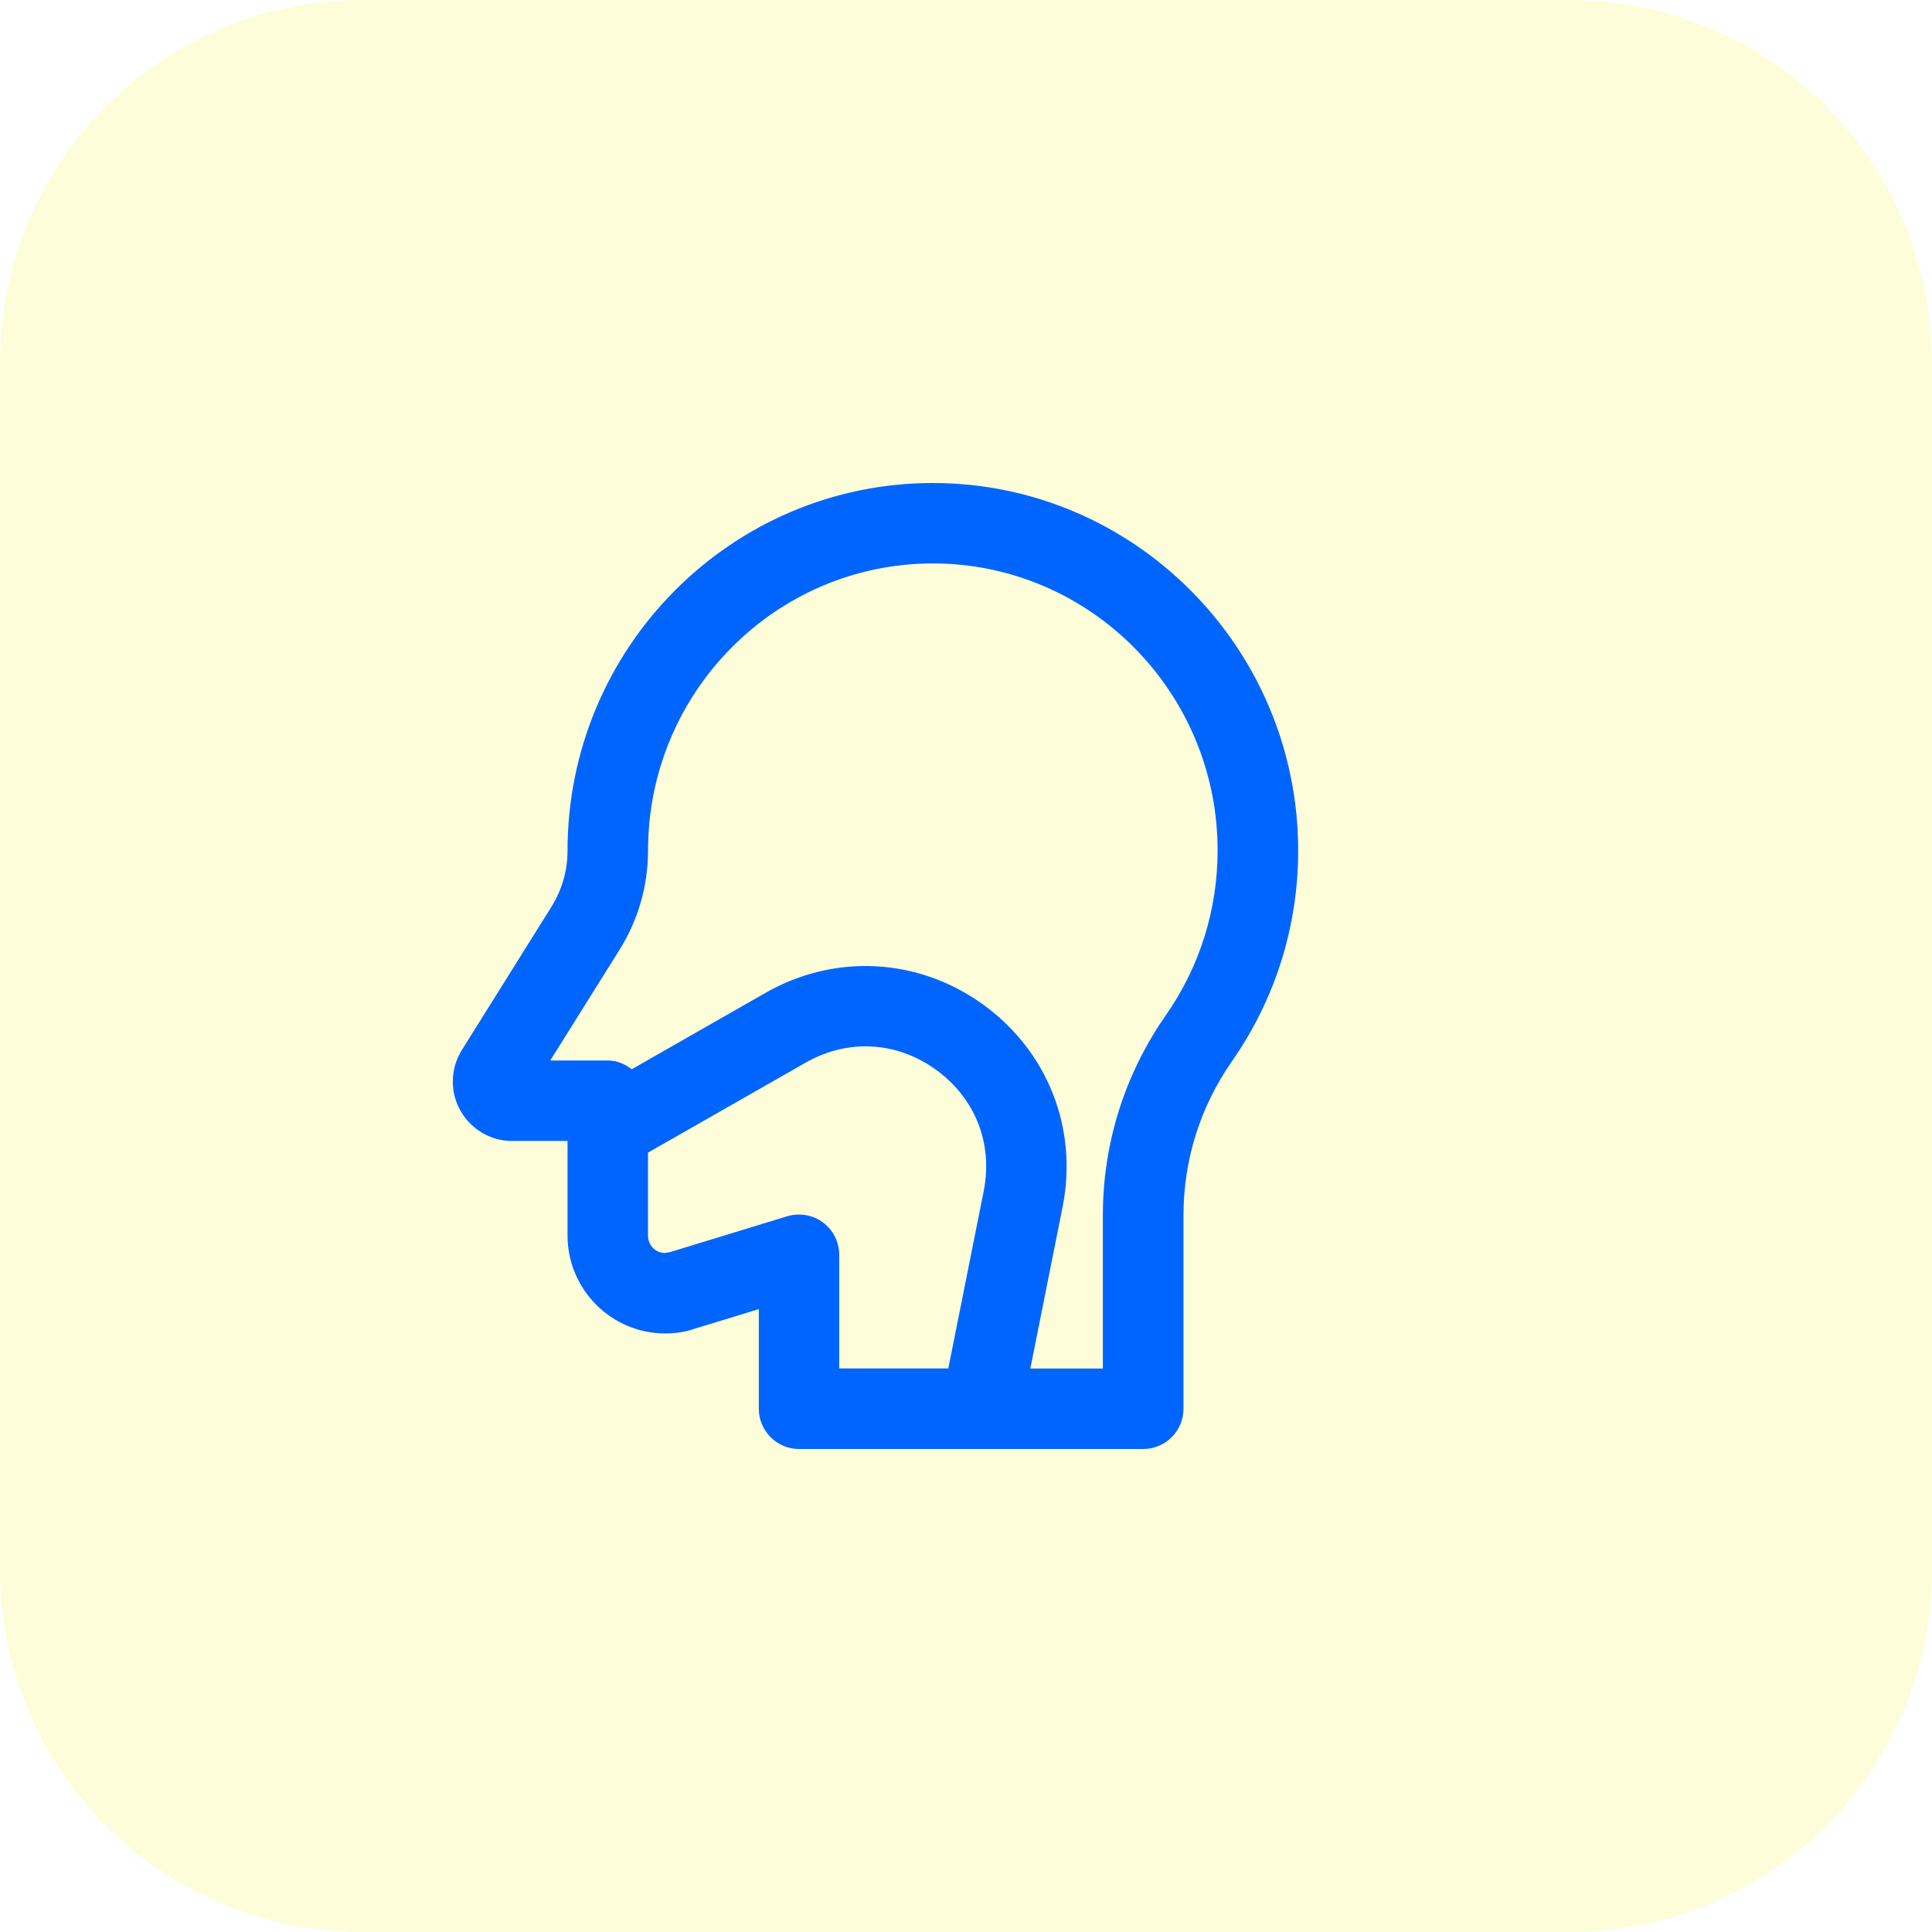
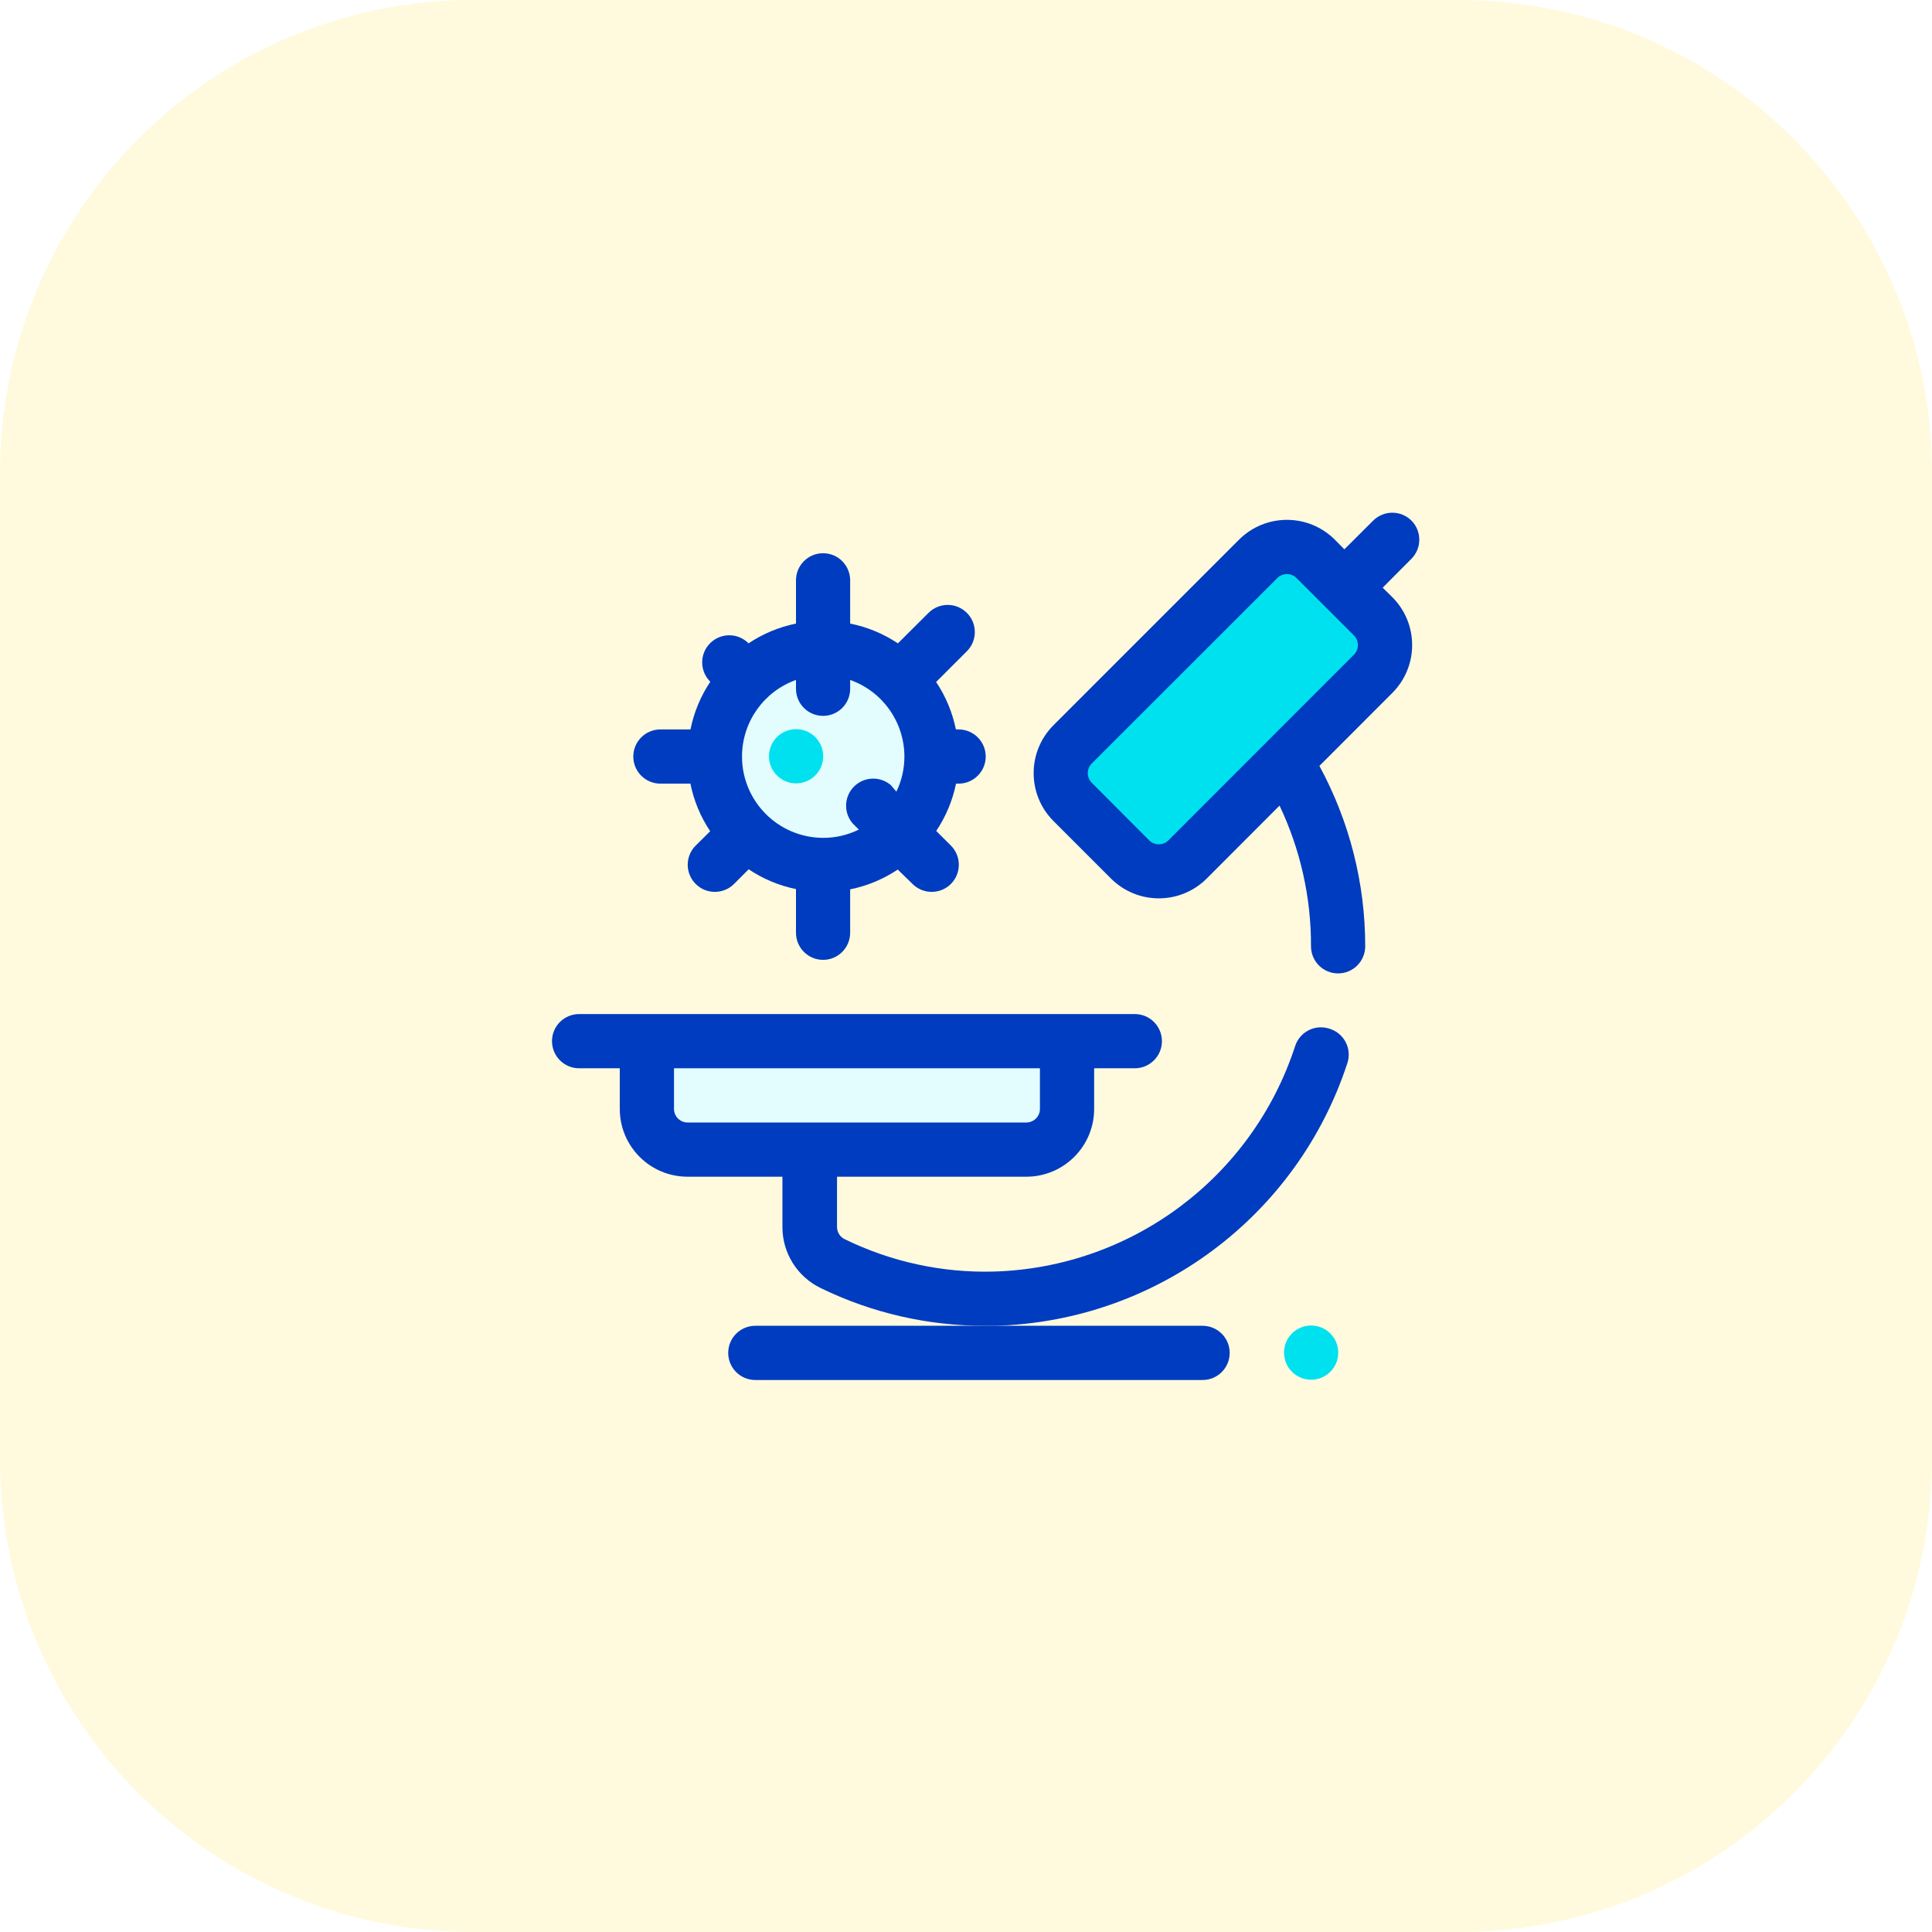
<svg xmlns="http://www.w3.org/2000/svg" width="49" height="49" viewBox="0 0 49 49" fill="none">
-   <path d="M39.812 49H9.188C4.113 49 0 44.887 0 39.812V9.188C0 4.113 4.113 0 9.188 0H39.812C44.887 0 49 4.113 49 9.188V39.812C49 44.887 44.887 49 39.812 49Z" fill="#FDFED9" />
-   <path d="M23.658 12.25C18.55 12.25 14.394 16.43 14.394 21.574C14.394 22.081 14.251 22.575 13.982 23.004L11.717 26.625C11.564 26.869 11.484 27.148 11.484 27.429C11.484 28.261 12.16 28.938 12.99 28.938H14.394V31.334C14.394 32.704 15.504 33.819 16.87 33.819C17.145 33.819 17.406 33.776 17.596 33.706L19.245 33.202V35.729C19.245 36.292 19.703 36.75 20.266 36.75H28.994C29.558 36.75 30.016 36.292 30.016 35.729V30.821C30.016 29.42 30.44 28.072 31.242 26.921C32.343 25.344 32.925 23.494 32.925 21.569C32.922 16.43 28.766 12.25 23.658 12.25ZM20.871 31.003C20.611 30.81 20.274 30.755 19.966 30.847L16.997 31.755C16.982 31.76 16.884 31.773 16.868 31.778C16.625 31.778 16.435 31.584 16.435 31.334V29.233L20.424 26.956C21.493 26.344 22.73 26.406 23.731 27.126C24.734 27.847 25.189 29 24.949 30.21L24.051 34.707H21.284V31.822C21.284 31.499 21.131 31.195 20.871 31.003ZM29.565 25.754C28.523 27.25 27.971 29.002 27.971 30.823V34.709H26.132L26.95 30.61C27.347 28.622 26.57 26.653 24.923 25.469C23.276 24.287 21.163 24.18 19.41 25.184L16.023 27.118C15.851 26.987 15.648 26.896 15.415 26.896H13.956L15.714 24.087C16.187 23.332 16.436 22.462 16.436 21.569C16.436 17.556 19.677 14.29 23.658 14.29C27.641 14.29 30.881 17.554 30.881 21.569C30.881 23.074 30.426 24.521 29.565 25.754Z" fill="#0065FF" />
+   <rect width="49" height="49" rx="12" fill="#FFFADD" />
+   <path d="M20.875 21.938C22.394 21.938 23.625 20.706 23.625 19.188C23.625 17.669 22.394 16.438 20.875 16.438C19.356 16.438 18.125 17.669 18.125 19.188C18.125 20.706 19.356 21.938 20.875 21.938Z" fill="#E3FCFD" />
+   <path d="M16.406 26.492H27.062V28.211C27.062 28.78 26.601 29.242 26.031 29.242H17.438C16.868 29.242 16.406 28.78 16.406 28.211V26.492Z" fill="#E3FCFD" />
+   <path d="M33.357 14.185L34.816 15.644C35.218 16.046 35.218 16.699 34.816 17.102L30.11 21.808C29.707 22.211 29.054 22.211 28.651 21.808L27.192 20.349C26.79 19.947 26.79 19.294 27.192 18.891L31.898 14.185C32.301 13.783 32.955 13.783 33.357 14.185V14.185Z" fill="#00E1F0" />
+   <path d="M35.068 14.905L35.797 14.172C36.063 13.904 36.063 13.471 35.797 13.203C35.529 12.937 35.096 12.937 34.828 13.203L34.096 13.932L33.855 13.688C33.184 13.017 32.096 13.017 31.424 13.688L26.719 18.393C26.048 19.064 26.048 20.153 26.719 20.824L28.176 22.281C28.847 22.952 29.935 22.952 30.606 22.281L32.452 20.432C32.982 21.547 33.254 22.766 33.25 24C33.25 24.38 33.557 24.688 33.937 24.688C34.317 24.688 34.625 24.38 34.625 24C34.626 22.402 34.226 20.829 33.463 19.425L35.312 17.575C35.983 16.904 35.983 15.816 35.312 15.145L35.068 14.905ZM34.34 16.603L29.634 21.312C29.5 21.447 29.282 21.448 29.148 21.314C29.147 21.313 29.146 21.313 29.145 21.312L27.688 19.851C27.555 19.717 27.555 19.5 27.688 19.366L32.397 14.66C32.531 14.527 32.748 14.527 32.882 14.66L34.34 16.118C34.473 16.252 34.473 16.468 34.34 16.603V16.603Z" fill="#003CBF" />
+   <path d="M33.253 34.993C33.633 34.993 33.941 34.685 33.941 34.306C33.941 33.926 33.633 33.618 33.253 33.618C32.874 33.618 32.566 33.926 32.566 34.306C32.566 34.685 32.874 34.993 33.253 34.993Z" fill="#00E1F0" />
+   <path d="M18.469 34.312C18.469 34.692 18.776 35 19.156 35H30.5C30.88 35 31.188 34.692 31.188 34.312C31.188 33.933 30.88 33.625 30.5 33.625H19.156C18.776 33.625 18.469 33.933 18.469 34.312Z" fill="#003CBF" />
+   <path d="M16.75 19.875H17.51C17.597 20.306 17.767 20.716 18.012 21.082L17.644 21.446C17.375 21.714 17.375 22.15 17.644 22.419C17.912 22.687 18.348 22.687 18.617 22.419L18.988 22.047C19.351 22.291 19.759 22.462 20.188 22.549V23.656C20.188 24.036 20.495 24.344 20.875 24.344C21.255 24.344 21.562 24.036 21.562 23.656V22.556C21.994 22.469 22.403 22.298 22.769 22.054L23.144 22.419C23.412 22.687 23.848 22.687 24.117 22.419C24.385 22.15 24.385 21.714 24.117 21.446L23.745 21.075C23.989 20.711 24.159 20.304 24.247 19.875H24.312C24.692 19.875 25 19.567 25 19.188C25 18.808 24.692 18.5 24.312 18.5H24.244C24.156 18.07 23.986 17.661 23.742 17.297L24.522 16.517C24.791 16.248 24.791 15.812 24.522 15.544C24.254 15.275 23.818 15.275 23.549 15.544L22.773 16.317C22.406 16.072 21.995 15.902 21.562 15.815V14.719C21.562 14.339 21.255 14.031 20.875 14.031C20.495 14.031 20.188 14.339 20.188 14.719V15.815C19.758 15.903 19.349 16.073 18.984 16.317L18.957 16.29C18.675 16.035 18.24 16.057 17.986 16.339C17.749 16.602 17.75 17.001 17.988 17.262L18.015 17.29C17.77 17.656 17.599 18.068 17.513 18.5H16.75C16.37 18.5 16.062 18.808 16.062 19.188C16.062 19.567 16.37 19.875 16.75 19.875V19.875ZM20.875 18.156C21.255 18.156 21.562 17.849 21.562 17.469V17.245C22.386 17.537 22.936 18.314 22.938 19.188C22.938 19.496 22.869 19.8 22.735 20.078L22.594 19.913C22.305 19.666 21.871 19.699 21.624 19.988C21.404 20.245 21.404 20.625 21.624 20.882L21.782 21.04C21.5 21.179 21.189 21.251 20.875 21.25C19.736 21.246 18.816 20.32 18.819 19.181C18.822 18.312 19.369 17.538 20.188 17.245V17.469C20.188 17.849 20.495 18.156 20.875 18.156V18.156Z" fill="#003CBF" />
+   <path d="M20.191 19.868C20.571 19.868 20.878 19.56 20.878 19.181C20.878 18.801 20.571 18.493 20.191 18.493C19.811 18.493 19.503 18.801 19.503 19.181C19.503 19.56 19.811 19.868 20.191 19.868Z" fill="#00E1F0" />
+   <path d="M33.718 26.09C33.357 25.971 32.968 26.166 32.849 26.527C32.849 26.528 32.848 26.529 32.848 26.53C31.763 29.86 28.704 32.149 25.203 32.25C23.895 32.285 22.598 32.003 21.422 31.428C21.304 31.371 21.229 31.25 21.229 31.119V29.844H26.031C26.98 29.844 27.75 29.074 27.75 28.125V27.094H28.781C29.161 27.094 29.469 26.786 29.469 26.406C29.469 26.026 29.161 25.719 28.781 25.719H14.688C14.308 25.719 14 26.026 14 26.406C14 26.786 14.308 27.094 14.688 27.094H15.719V28.125C15.719 29.074 16.488 29.844 17.438 29.844H19.844V31.119C19.843 31.777 20.218 32.378 20.81 32.666C22.115 33.303 23.548 33.63 25 33.625H25.234C29.321 33.518 32.899 30.852 34.171 26.967C34.292 26.607 34.098 26.217 33.737 26.096C33.731 26.094 33.724 26.092 33.718 26.09V26.09ZM17.094 28.125V27.094H26.375V28.125C26.375 28.315 26.221 28.469 26.031 28.469H17.438C17.248 28.469 17.094 28.315 17.094 28.125Z" fill="#003CBF" />
</svg>
